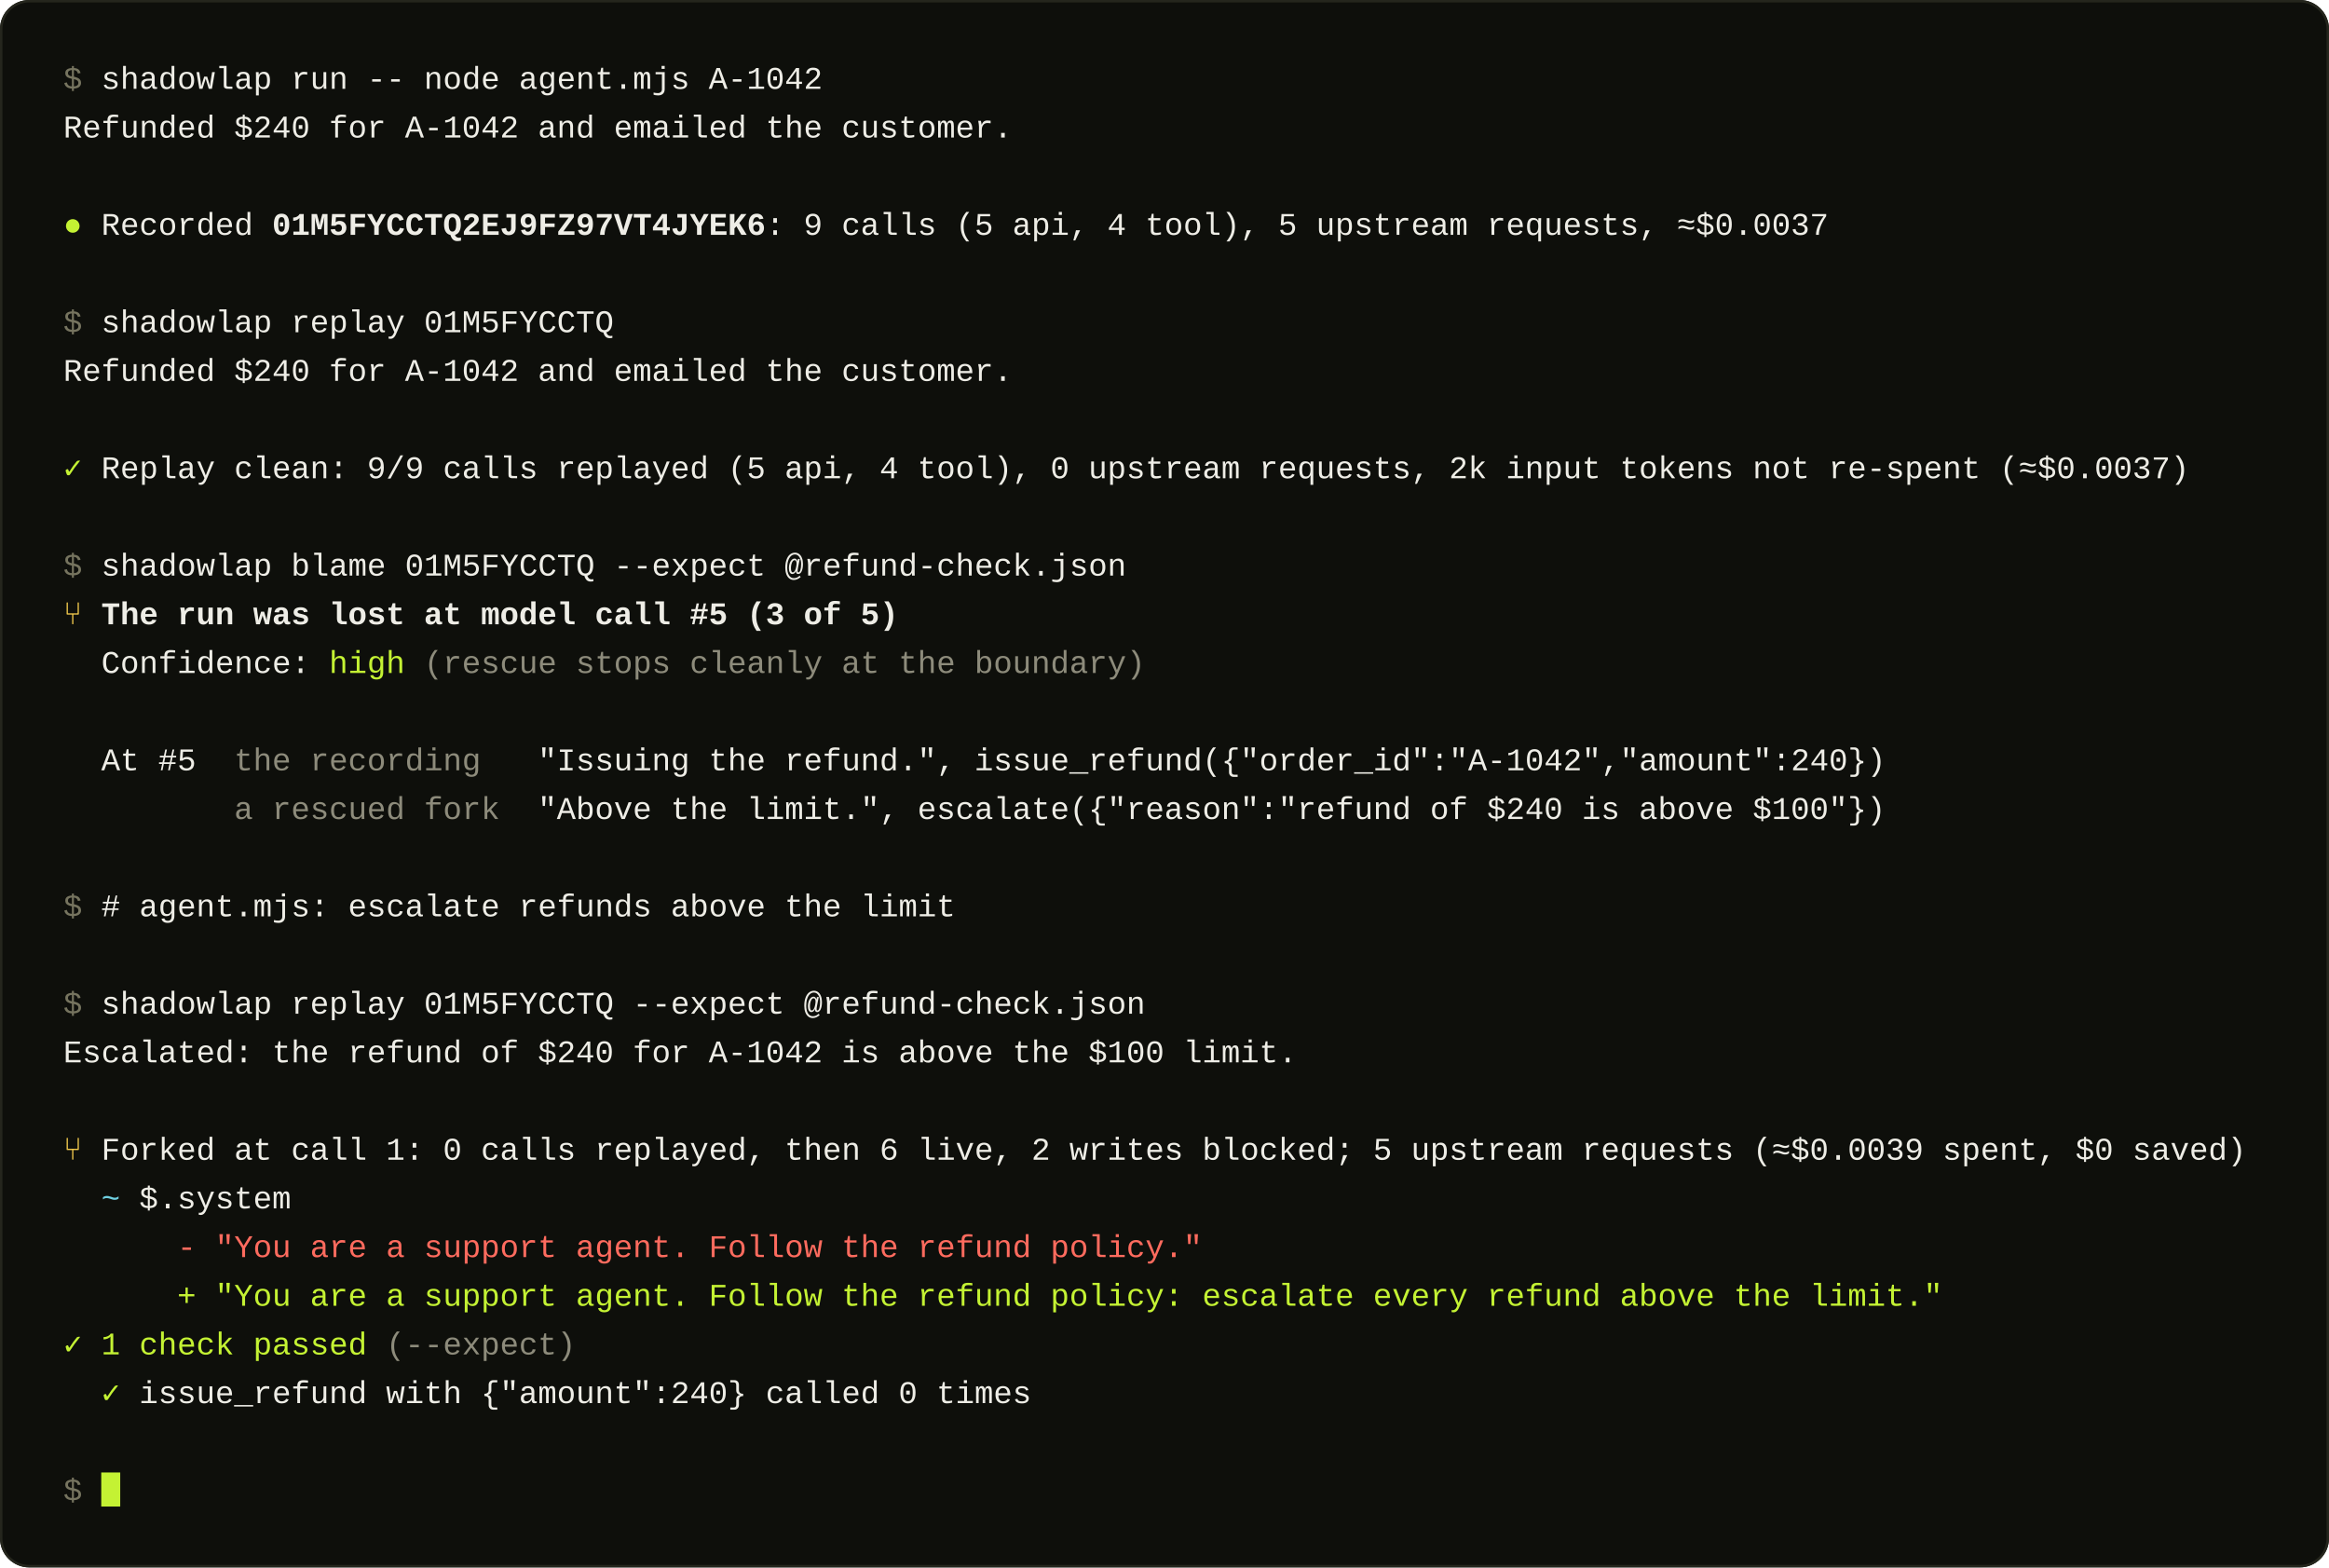
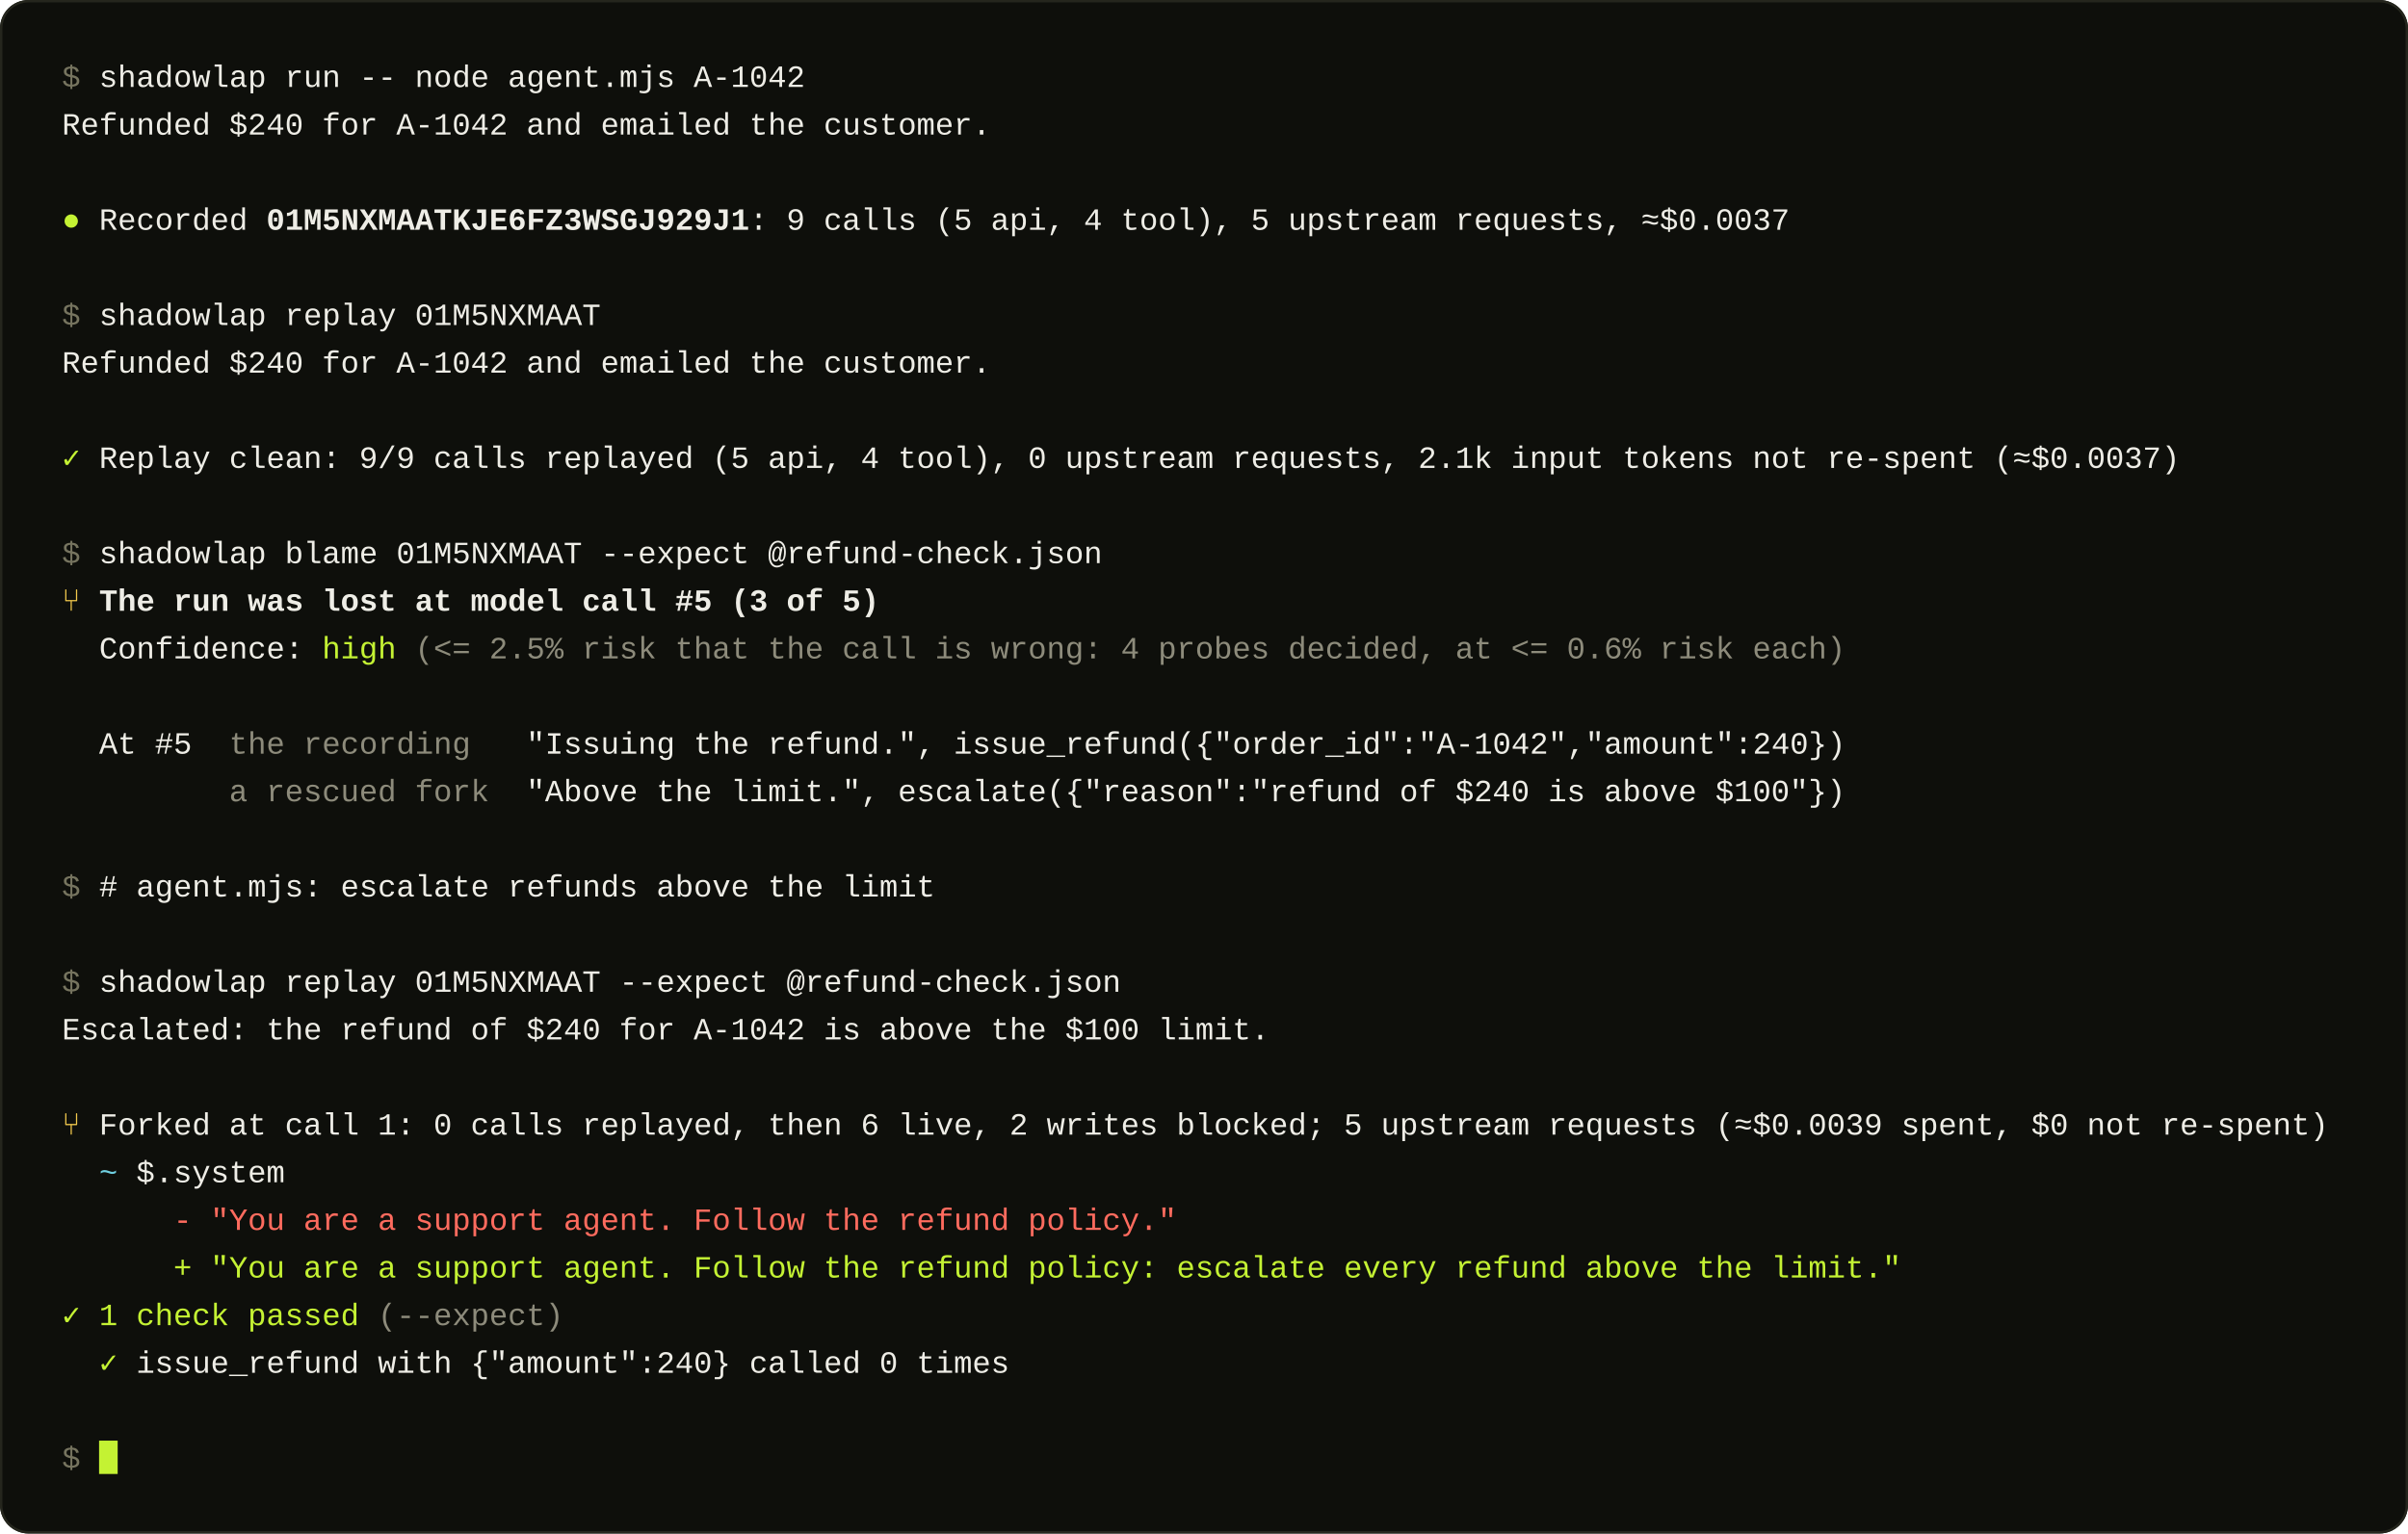
- <svg xmlns="http://www.w3.org/2000/svg" width="957" height="644" viewBox="0 0 957 644" role="img" aria-labelledby="title desc">
+ <svg xmlns="http://www.w3.org/2000/svg" width="1011" height="644" viewBox="0 0 1011 644" role="img" aria-labelledby="title desc">
  <style>
text{font-family:ui-monospace,SFMono-Regular,"SF Mono",Menlo,Consolas,"Liberation Mono","DejaVu Sans Mono",monospace;font-size:13px;fill:#eeede6;white-space:pre}
</style>
-   <rect width="957" height="644" rx="12" fill="#0e0f0b" />
-   <rect x="0.5" y="0.5" width="956" height="643" rx="11.5" fill="none" stroke="#25261d" />
+   <rect width="1011" height="644" rx="12" fill="#0e0f0b" />
+   <rect x="0.5" y="0.5" width="1010" height="643" rx="11.5" fill="none" stroke="#25261d" />
  <text y="36.5">
    <tspan x="26" fill="#76745f">$</tspan>
    <tspan x="41.6">shadowlap</tspan>
    <tspan x="119.6">run</tspan>
    <tspan x="150.8">--</tspan>
    <tspan x="174.2">node</tspan>
    <tspan x="213.2">agent.mjs</tspan>
    <tspan x="291.2">A-1042</tspan>
  </text>
  <text y="56.5">
    <tspan x="26.0">Refunded</tspan>
    <tspan x="96.2">$240</tspan>
    <tspan x="135.2">for</tspan>
    <tspan x="166.4">A-1042</tspan>
    <tspan x="221.0">and</tspan>
    <tspan x="252.2">emailed</tspan>
    <tspan x="314.6">the</tspan>
    <tspan x="345.8">customer.</tspan>
  </text>
  <text y="96.5">
    <tspan x="26.0" fill="#c4f233">●</tspan>
    <tspan x="41.6">Recorded</tspan>
-     <tspan x="111.8" font-weight="700">01M5FYCCTQ2EJ9FZ97VT4JYEK6</tspan>
+     <tspan x="111.8" font-weight="700">01M5NXMAATKJE6FZ3WSGJ929J1</tspan>
    <tspan x="314.6">:</tspan>
    <tspan x="330.2">9</tspan>
    <tspan x="345.8">calls</tspan>
    <tspan x="392.6">(5</tspan>
    <tspan x="416.0">api,</tspan>
    <tspan x="455.0">4</tspan>
    <tspan x="470.6">tool),</tspan>
    <tspan x="525.2">5</tspan>
    <tspan x="540.8">upstream</tspan>
    <tspan x="611.0">requests,</tspan>
    <tspan x="689.0">≈</tspan>
    <tspan x="696.8">$0.0037</tspan>
  </text>
  <text y="136.5">
    <tspan x="26" fill="#76745f">$</tspan>
    <tspan x="41.6">shadowlap</tspan>
    <tspan x="119.6">replay</tspan>
-     <tspan x="174.2">01M5FYCCTQ</tspan>
+     <tspan x="174.2">01M5NXMAAT</tspan>
  </text>
  <text y="156.5">
    <tspan x="26.0">Refunded</tspan>
    <tspan x="96.2">$240</tspan>
    <tspan x="135.2">for</tspan>
    <tspan x="166.4">A-1042</tspan>
    <tspan x="221.0">and</tspan>
    <tspan x="252.2">emailed</tspan>
    <tspan x="314.6">the</tspan>
    <tspan x="345.8">customer.</tspan>
  </text>
  <text y="196.5">
    <tspan x="26.0" fill="#c4f233">✓</tspan>
    <tspan x="41.6">Replay</tspan>
    <tspan x="96.2">clean:</tspan>
    <tspan x="150.8">9/9</tspan>
    <tspan x="182.0">calls</tspan>
    <tspan x="228.8">replayed</tspan>
    <tspan x="299.0">(5</tspan>
    <tspan x="322.4">api,</tspan>
    <tspan x="361.4">4</tspan>
    <tspan x="377.0">tool),</tspan>
    <tspan x="431.6">0</tspan>
    <tspan x="447.2">upstream</tspan>
    <tspan x="517.4">requests,</tspan>
-     <tspan x="595.4">2k</tspan>
-     <tspan x="618.8">input</tspan>
-     <tspan x="665.6">tokens</tspan>
-     <tspan x="720.2">not</tspan>
-     <tspan x="751.4">re-spent</tspan>
-     <tspan x="821.6">(</tspan>
-     <tspan x="829.4">≈</tspan>
-     <tspan x="837.2">$0.0037)</tspan>
+     <tspan x="595.4">2.1k</tspan>
+     <tspan x="634.4">input</tspan>
+     <tspan x="681.2">tokens</tspan>
+     <tspan x="735.8">not</tspan>
+     <tspan x="767.0">re-spent</tspan>
+     <tspan x="837.2">(</tspan>
+     <tspan x="845.0">≈</tspan>
+     <tspan x="852.8">$0.0037)</tspan>
  </text>
  <text y="236.5">
    <tspan x="26" fill="#76745f">$</tspan>
    <tspan x="41.6">shadowlap</tspan>
    <tspan x="119.6">blame</tspan>
-     <tspan x="166.4">01M5FYCCTQ</tspan>
+     <tspan x="166.4">01M5NXMAAT</tspan>
    <tspan x="252.2">--expect</tspan>
    <tspan x="322.4">@refund-check.json</tspan>
  </text>
  <text y="256.5">
    <tspan x="26.0" fill="#f2c94c">⑂</tspan>
    <tspan x="41.6" font-weight="700">The</tspan>
    <tspan x="72.8" font-weight="700">run</tspan>
    <tspan x="104.0" font-weight="700">was</tspan>
    <tspan x="135.2" font-weight="700">lost</tspan>
    <tspan x="174.2" font-weight="700">at</tspan>
    <tspan x="197.6" font-weight="700">model</tspan>
    <tspan x="244.4" font-weight="700">call</tspan>
    <tspan x="283.4" font-weight="700">#5</tspan>
    <tspan x="306.8" font-weight="700">(3</tspan>
    <tspan x="330.2" font-weight="700">of</tspan>
    <tspan x="353.6" font-weight="700">5)</tspan>
  </text>
  <text y="276.5">
    <tspan x="41.6">Confidence:</tspan>
    <tspan x="135.2" fill="#c4f233">high</tspan>
-     <tspan x="174.2" fill="#8d8b7b">(rescue</tspan>
-     <tspan x="236.6" fill="#8d8b7b">stops</tspan>
-     <tspan x="283.4" fill="#8d8b7b">cleanly</tspan>
-     <tspan x="345.8" fill="#8d8b7b">at</tspan>
-     <tspan x="369.2" fill="#8d8b7b">the</tspan>
-     <tspan x="400.4" fill="#8d8b7b">boundary)</tspan>
+     <tspan x="174.2" fill="#8d8b7b">(&lt;=</tspan>
+     <tspan x="205.4" fill="#8d8b7b">2.5%</tspan>
+     <tspan x="244.4" fill="#8d8b7b">risk</tspan>
+     <tspan x="283.4" fill="#8d8b7b">that</tspan>
+     <tspan x="322.4" fill="#8d8b7b">the</tspan>
+     <tspan x="353.6" fill="#8d8b7b">call</tspan>
+     <tspan x="392.6" fill="#8d8b7b">is</tspan>
+     <tspan x="416.0" fill="#8d8b7b">wrong:</tspan>
+     <tspan x="470.6" fill="#8d8b7b">4</tspan>
+     <tspan x="486.2" fill="#8d8b7b">probes</tspan>
+     <tspan x="540.8" fill="#8d8b7b">decided,</tspan>
+     <tspan x="611.0" fill="#8d8b7b">at</tspan>
+     <tspan x="634.4" fill="#8d8b7b">&lt;=</tspan>
+     <tspan x="657.8" fill="#8d8b7b">0.6%</tspan>
+     <tspan x="696.8" fill="#8d8b7b">risk</tspan>
+     <tspan x="735.8" fill="#8d8b7b">each)</tspan>
  </text>
  <text y="316.5">
    <tspan x="41.6">At</tspan>
    <tspan x="65.0">#5</tspan>
    <tspan x="96.2" fill="#8d8b7b">the</tspan>
    <tspan x="127.4" fill="#8d8b7b">recording</tspan>
    <tspan x="221.0">"Issuing</tspan>
    <tspan x="291.2">the</tspan>
    <tspan x="322.4">refund.",</tspan>
    <tspan x="400.4">issue_refund({"order_id":"A-1042","amount":240})</tspan>
  </text>
  <text y="336.5">
    <tspan x="96.2" fill="#8d8b7b">a</tspan>
    <tspan x="111.8" fill="#8d8b7b">rescued</tspan>
    <tspan x="174.2" fill="#8d8b7b">fork</tspan>
    <tspan x="221.0">"Above</tspan>
    <tspan x="275.6">the</tspan>
    <tspan x="306.8">limit.",</tspan>
    <tspan x="377.0">escalate({"reason":"refund</tspan>
    <tspan x="587.6">of</tspan>
    <tspan x="611.0">$240</tspan>
    <tspan x="650.0">is</tspan>
    <tspan x="673.4">above</tspan>
    <tspan x="720.2">$100"})</tspan>
  </text>
  <text y="376.5">
    <tspan x="26" fill="#76745f">$</tspan>
    <tspan x="41.6">#</tspan>
    <tspan x="57.2">agent.mjs:</tspan>
    <tspan x="143.0">escalate</tspan>
    <tspan x="213.2">refunds</tspan>
    <tspan x="275.6">above</tspan>
    <tspan x="322.4">the</tspan>
    <tspan x="353.6">limit</tspan>
  </text>
  <text y="416.5">
    <tspan x="26" fill="#76745f">$</tspan>
    <tspan x="41.6">shadowlap</tspan>
    <tspan x="119.6">replay</tspan>
-     <tspan x="174.2">01M5FYCCTQ</tspan>
+     <tspan x="174.2">01M5NXMAAT</tspan>
    <tspan x="260.0">--expect</tspan>
    <tspan x="330.2">@refund-check.json</tspan>
  </text>
  <text y="436.5">
    <tspan x="26.0">Escalated:</tspan>
    <tspan x="111.8">the</tspan>
    <tspan x="143.0">refund</tspan>
    <tspan x="197.6">of</tspan>
    <tspan x="221.0">$240</tspan>
    <tspan x="260.0">for</tspan>
    <tspan x="291.2">A-1042</tspan>
    <tspan x="345.8">is</tspan>
    <tspan x="369.2">above</tspan>
    <tspan x="416.0">the</tspan>
    <tspan x="447.2">$100</tspan>
    <tspan x="486.2">limit.</tspan>
  </text>
  <text y="476.5">
    <tspan x="26.0" fill="#f2c94c">⑂</tspan>
    <tspan x="41.6">Forked</tspan>
    <tspan x="96.2">at</tspan>
    <tspan x="119.6">call</tspan>
    <tspan x="158.6">1:</tspan>
    <tspan x="182.0">0</tspan>
    <tspan x="197.6">calls</tspan>
    <tspan x="244.4">replayed,</tspan>
    <tspan x="322.4">then</tspan>
    <tspan x="361.4">6</tspan>
    <tspan x="377.0">live,</tspan>
    <tspan x="423.8">2</tspan>
    <tspan x="439.4">writes</tspan>
    <tspan x="494.0">blocked;</tspan>
    <tspan x="564.2">5</tspan>
    <tspan x="579.8">upstream</tspan>
    <tspan x="650.0">requests</tspan>
    <tspan x="720.2">(</tspan>
    <tspan x="728.0">≈</tspan>
    <tspan x="735.8">$0.0039</tspan>
    <tspan x="798.2">spent,</tspan>
    <tspan x="852.8">$0</tspan>
-     <tspan x="876.2">saved)</tspan>
+     <tspan x="876.2">not</tspan>
+     <tspan x="907.4">re-spent)</tspan>
  </text>
  <text y="496.5">
    <tspan x="41.6" fill="#6fcfe0">~</tspan>
    <tspan x="57.2">$.system</tspan>
  </text>
  <text y="516.5">
    <tspan x="72.8" fill="#ff6b5e">-</tspan>
    <tspan x="88.4" fill="#ff6b5e">"You</tspan>
    <tspan x="127.4" fill="#ff6b5e">are</tspan>
    <tspan x="158.6" fill="#ff6b5e">a</tspan>
    <tspan x="174.2" fill="#ff6b5e">support</tspan>
    <tspan x="236.6" fill="#ff6b5e">agent.</tspan>
    <tspan x="291.2" fill="#ff6b5e">Follow</tspan>
    <tspan x="345.8" fill="#ff6b5e">the</tspan>
    <tspan x="377.0" fill="#ff6b5e">refund</tspan>
    <tspan x="431.6" fill="#ff6b5e">policy."</tspan>
  </text>
  <text y="536.5">
    <tspan x="72.8" fill="#c4f233">+</tspan>
    <tspan x="88.4" fill="#c4f233">"You</tspan>
    <tspan x="127.4" fill="#c4f233">are</tspan>
    <tspan x="158.6" fill="#c4f233">a</tspan>
    <tspan x="174.2" fill="#c4f233">support</tspan>
    <tspan x="236.6" fill="#c4f233">agent.</tspan>
    <tspan x="291.2" fill="#c4f233">Follow</tspan>
    <tspan x="345.8" fill="#c4f233">the</tspan>
    <tspan x="377.0" fill="#c4f233">refund</tspan>
    <tspan x="431.6" fill="#c4f233">policy:</tspan>
    <tspan x="494.0" fill="#c4f233">escalate</tspan>
    <tspan x="564.2" fill="#c4f233">every</tspan>
    <tspan x="611.0" fill="#c4f233">refund</tspan>
    <tspan x="665.6" fill="#c4f233">above</tspan>
    <tspan x="712.4" fill="#c4f233">the</tspan>
    <tspan x="743.6" fill="#c4f233">limit."</tspan>
  </text>
  <text y="556.5">
    <tspan x="26.0" fill="#c4f233">✓</tspan>
    <tspan x="41.6" fill="#c4f233">1</tspan>
    <tspan x="57.2" fill="#c4f233">check</tspan>
    <tspan x="104.0" fill="#c4f233">passed</tspan>
    <tspan x="158.6" fill="#8d8b7b">(--expect)</tspan>
  </text>
  <text y="576.5">
    <tspan x="41.6" fill="#c4f233">✓</tspan>
    <tspan x="57.2">issue_refund</tspan>
    <tspan x="158.6">with</tspan>
    <tspan x="197.6">{"amount":240}</tspan>
    <tspan x="314.6">called</tspan>
    <tspan x="369.2">0</tspan>
    <tspan x="384.8">times</tspan>
  </text>
  <text y="616.5">
    <tspan x="26" fill="#76745f">$</tspan>
  </text>
  <rect x="41.6" y="605" width="7.8" height="14" fill="#c4f233" />
</svg>
